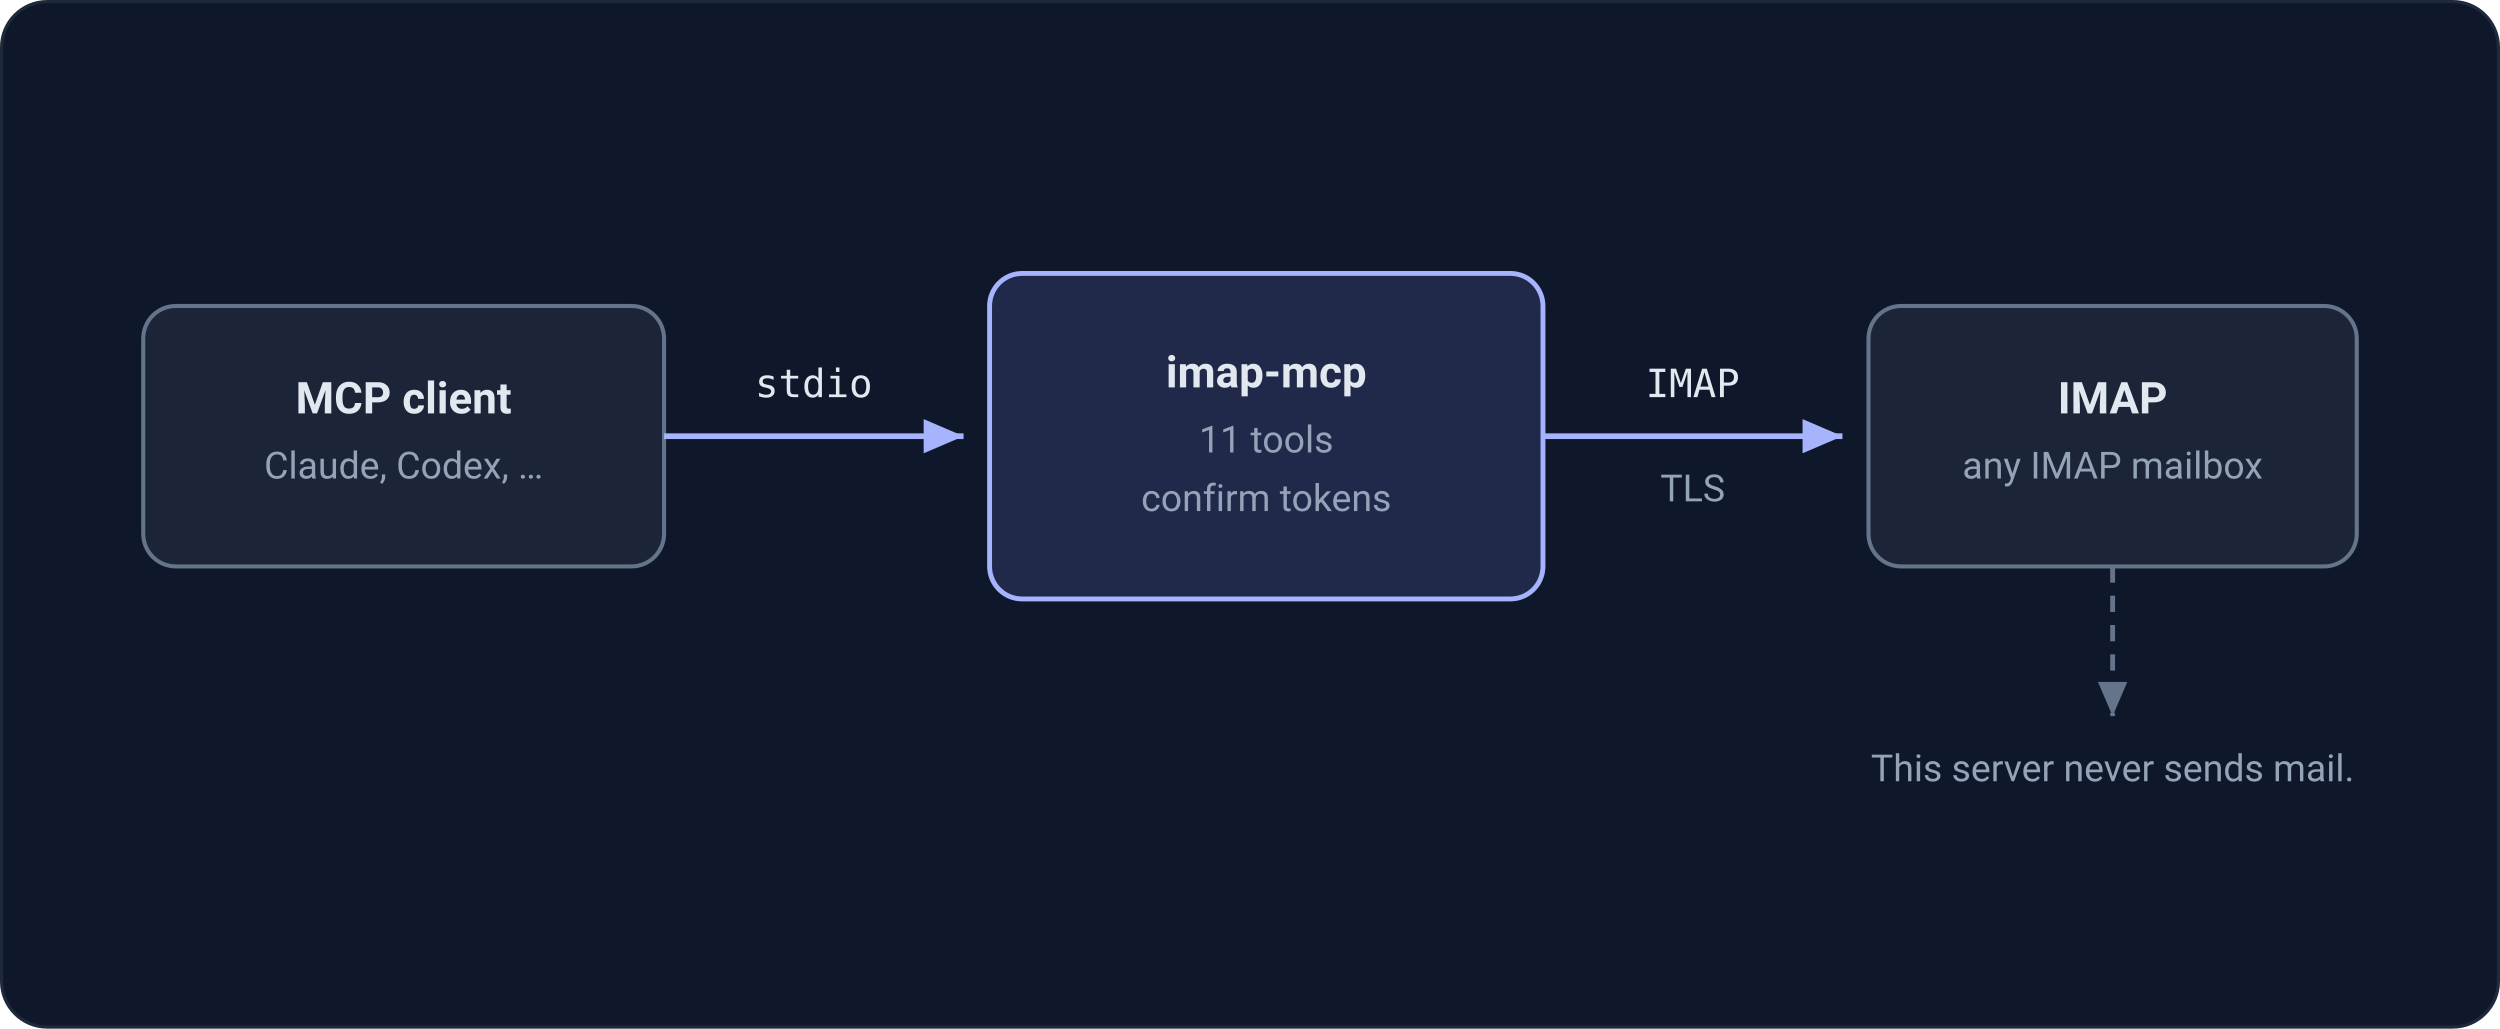
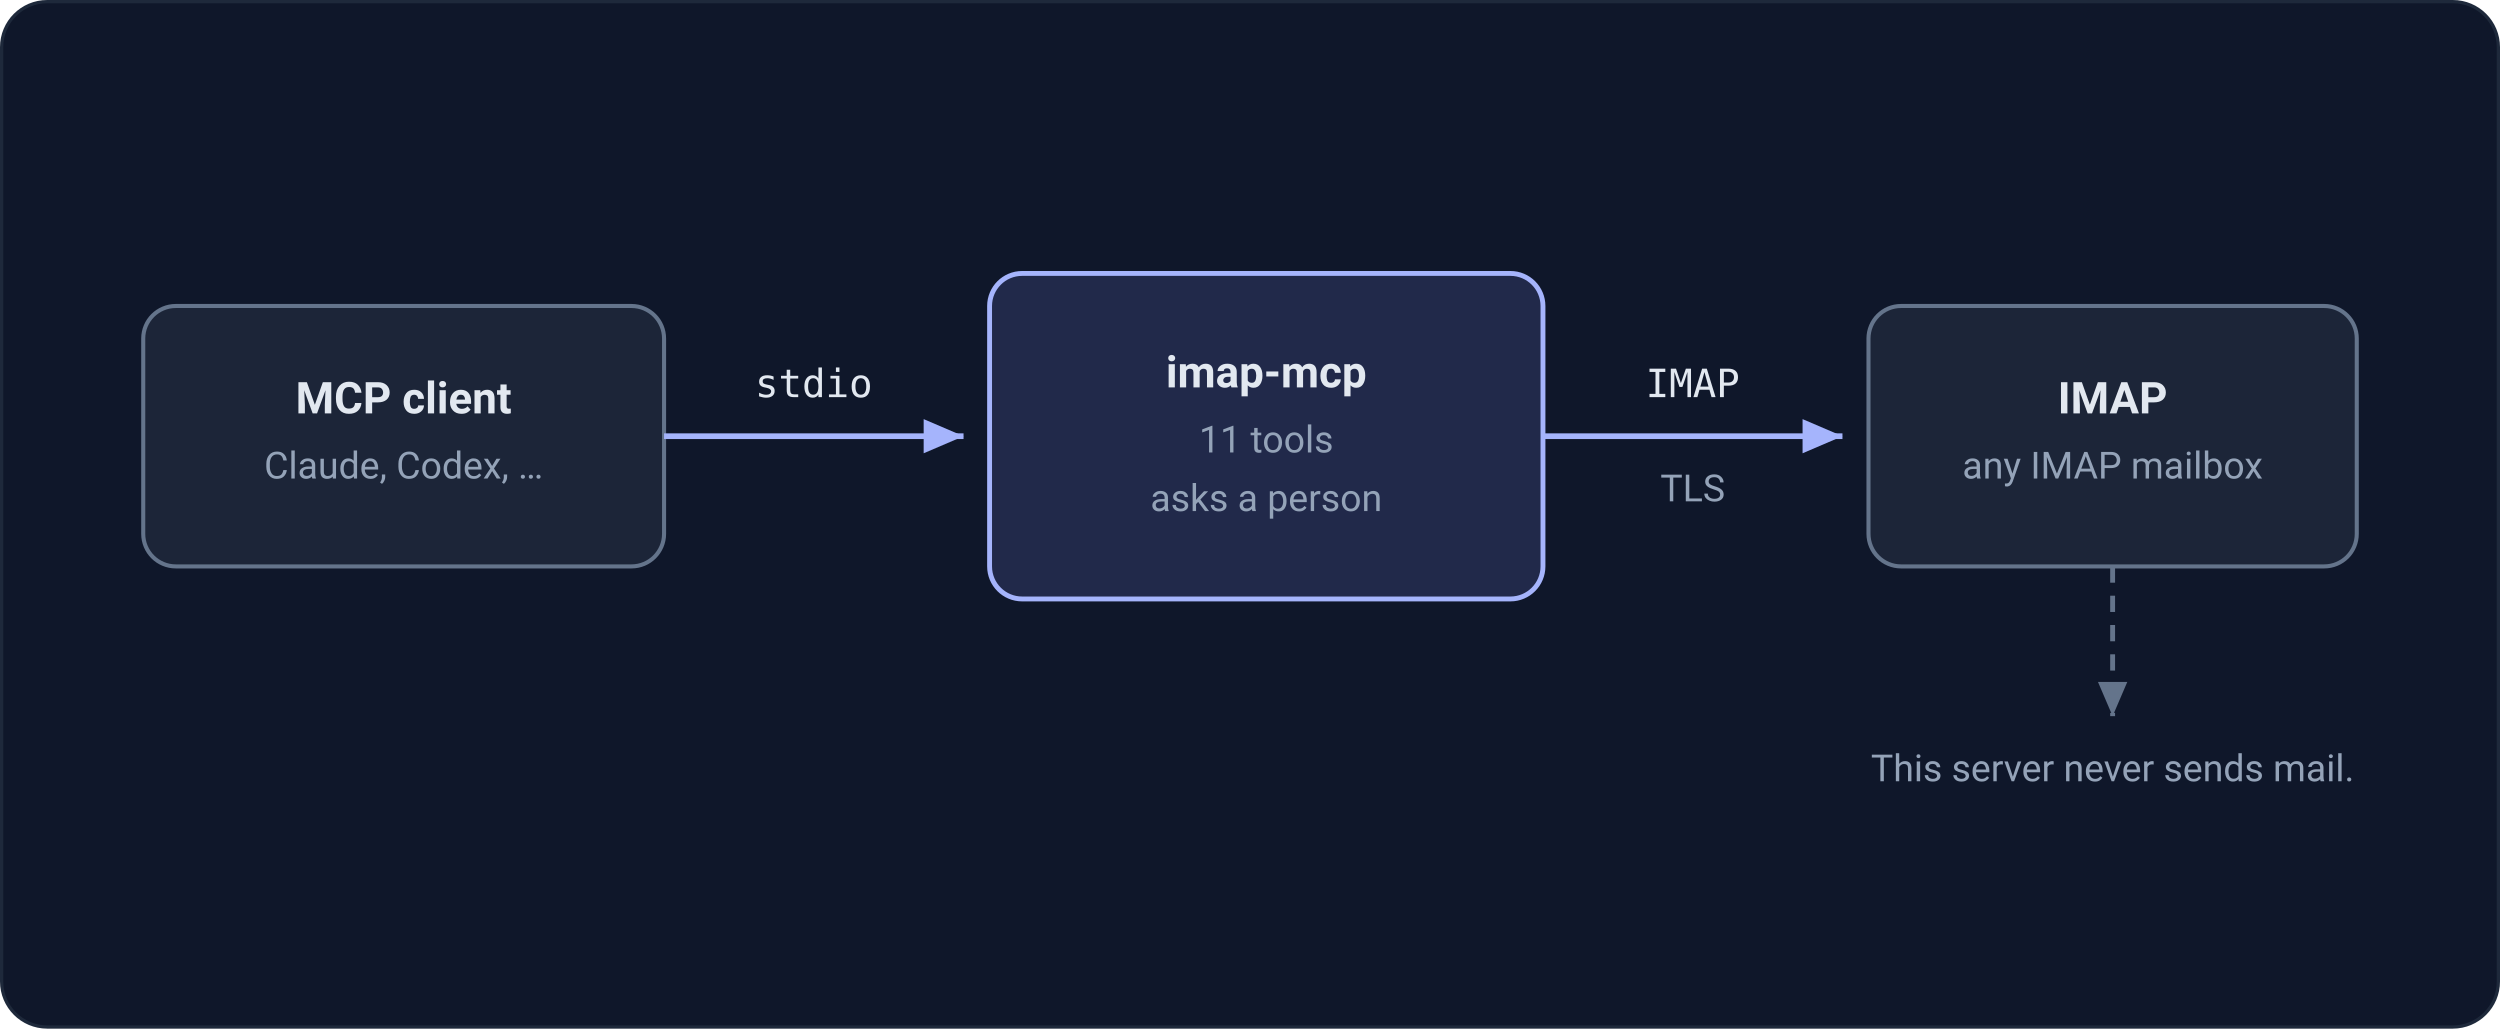
<svg xmlns="http://www.w3.org/2000/svg" viewBox="0 0 768 316" width="768" height="316" role="img" aria-labelledby="arch-title arch-desc">
  <style>
    .node { stroke-width: 1.25; }
    .node-accent { stroke-width: 1.5; }
    .edge { stroke-width: 1.5; fill: none; }
    .edge-accent { stroke-width: 1.75; fill: none; }
    .edge-dashed { stroke-dasharray: 5 4; }
    text { font-family: ui-sans-serif, system-ui, -apple-system, "Segoe UI", Roboto, "DejaVu Sans", sans-serif; font-size: 13px; }
    .label-title { font-size: 13.5px; font-weight: 600; }
    .label-mono { font-family: ui-monospace, SFMono-Regular, Menlo, Consolas, "DejaVu Sans Mono", monospace; font-size: 12px; }
    .label-muted { font-size: 11.5px; }

    .node { fill: rgba(148, 163, 184, 0.10); stroke: #64748b; }
    .node-accent { fill: rgba(129, 140, 248, 0.16); stroke: #a5b4fc; }
    .edge { stroke: #64748b; }
    .edge-accent { stroke: #a5b4fc; }
    text { fill: #e2e8f0; }
    .label-muted { fill: #94a3b8; }
    marker path { fill: #64748b; stroke: none; }
    marker.accent path { fill: #a5b4fc; }

    .surface { fill: #0f172a; stroke: #1e293b; stroke-width: 1; }
  </style>
  <rect class="surface" x="0.5" y="0.5" width="767" height="315" rx="14" />
  <g transform="translate(24, 24)">
    <defs>
      <marker id="arch-arrow" markerWidth="9" markerHeight="9" refX="7" refY="3" orient="auto">
        <path d="M0,0 L7,3 L0,6 z" />
      </marker>
      <marker id="arch-arrow-accent" class="accent" markerWidth="9" markerHeight="9" refX="7" refY="3" orient="auto">
        <path d="M0,0 L7,3 L0,6 z" />
      </marker>
    </defs>
    <rect class="node" x="20" y="70" width="160" height="80" rx="10" />
    <text class="label-title" x="100" y="103" text-anchor="middle">MCP client</text>
    <text class="label-muted" x="100" y="123" text-anchor="middle">Claude, Codex, …</text>
    <rect class="node-accent" x="280" y="60" width="170" height="100" rx="10" />
    <text class="label-title" x="365" y="95" text-anchor="middle">imap-mcp</text>
    <text class="label-muted" x="365" y="115" text-anchor="middle">11 tools</text>
-     <text class="label-muted" x="365" y="133" text-anchor="middle">confirm tokens</text>
+     <text class="label-muted" x="365" y="133" text-anchor="middle">asks a person</text>
    <rect class="node" x="550" y="70" width="150" height="80" rx="10" />
    <text class="label-title" x="625" y="103" text-anchor="middle">IMAP</text>
    <text class="label-muted" x="625" y="123" text-anchor="middle">any IMAP mailbox</text>
    <path class="edge-accent" d="M180,110 L272,110" marker-end="url(#arch-arrow-accent)" />
    <text class="label-mono" x="226" y="98" text-anchor="middle">stdio</text>
    <path class="edge-accent" d="M450,110 L542,110" marker-end="url(#arch-arrow-accent)" />
    <text class="label-mono" x="496" y="98" text-anchor="middle">IMAP</text>
    <text class="label-muted" x="496" y="130" text-anchor="middle">TLS</text>
    <path class="edge edge-dashed" d="M625,150 L625,196" marker-end="url(#arch-arrow)" />
    <text class="label-muted" x="625" y="216" text-anchor="middle">This server never sends mail.</text>
  </g>
</svg>
